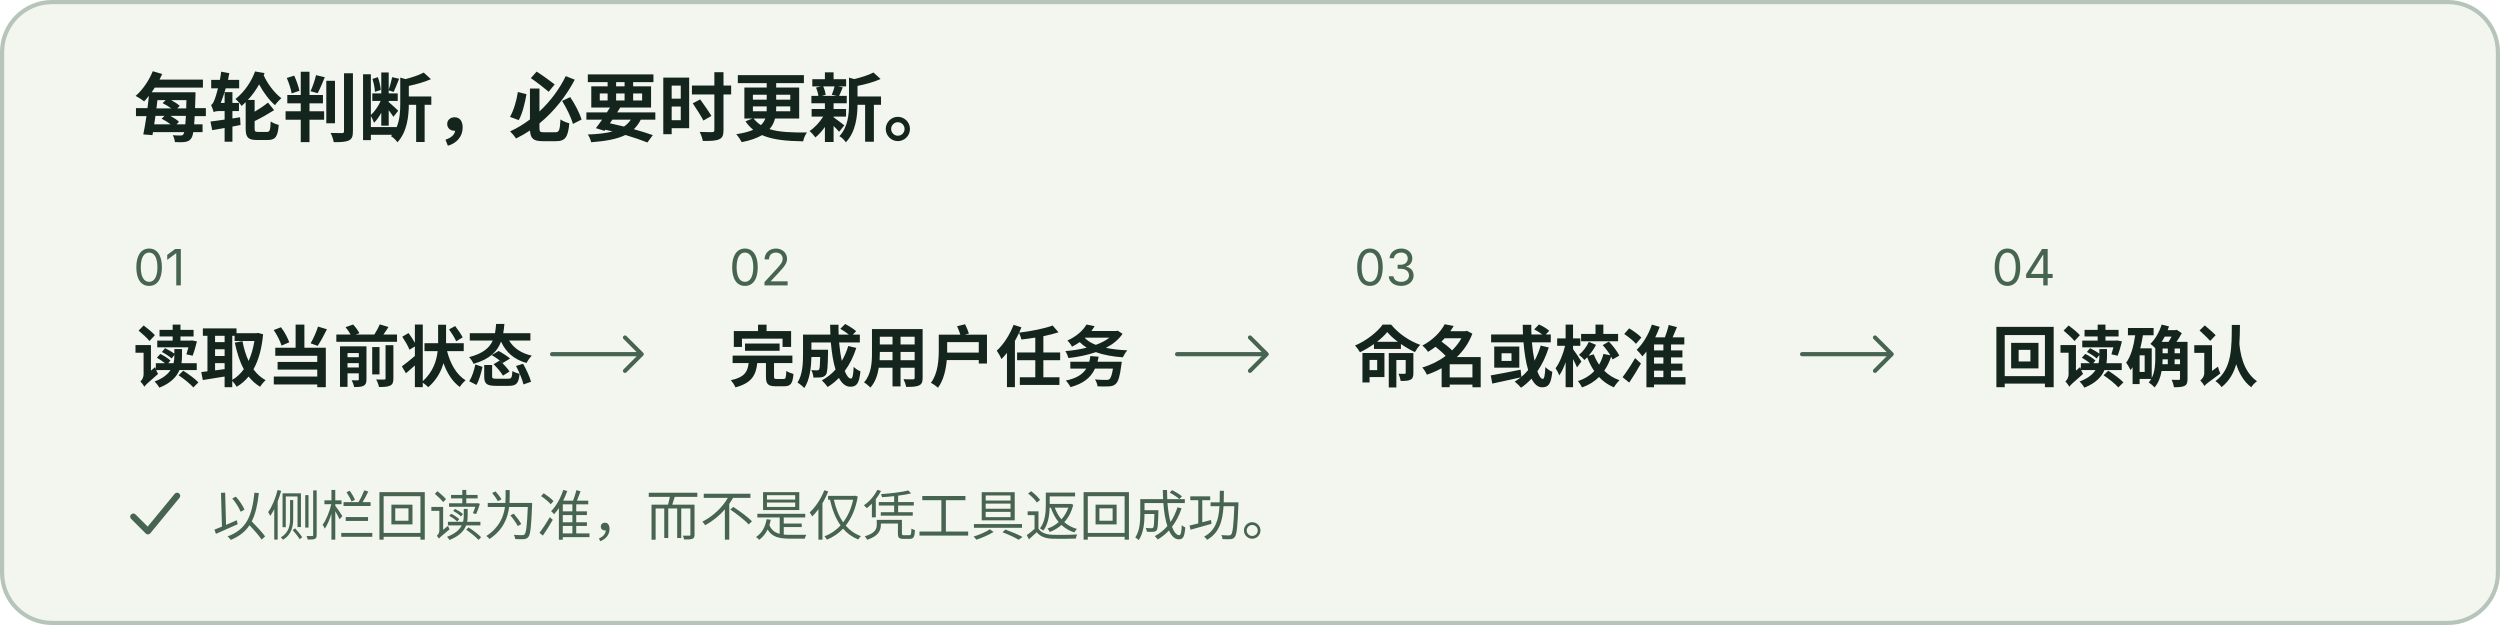
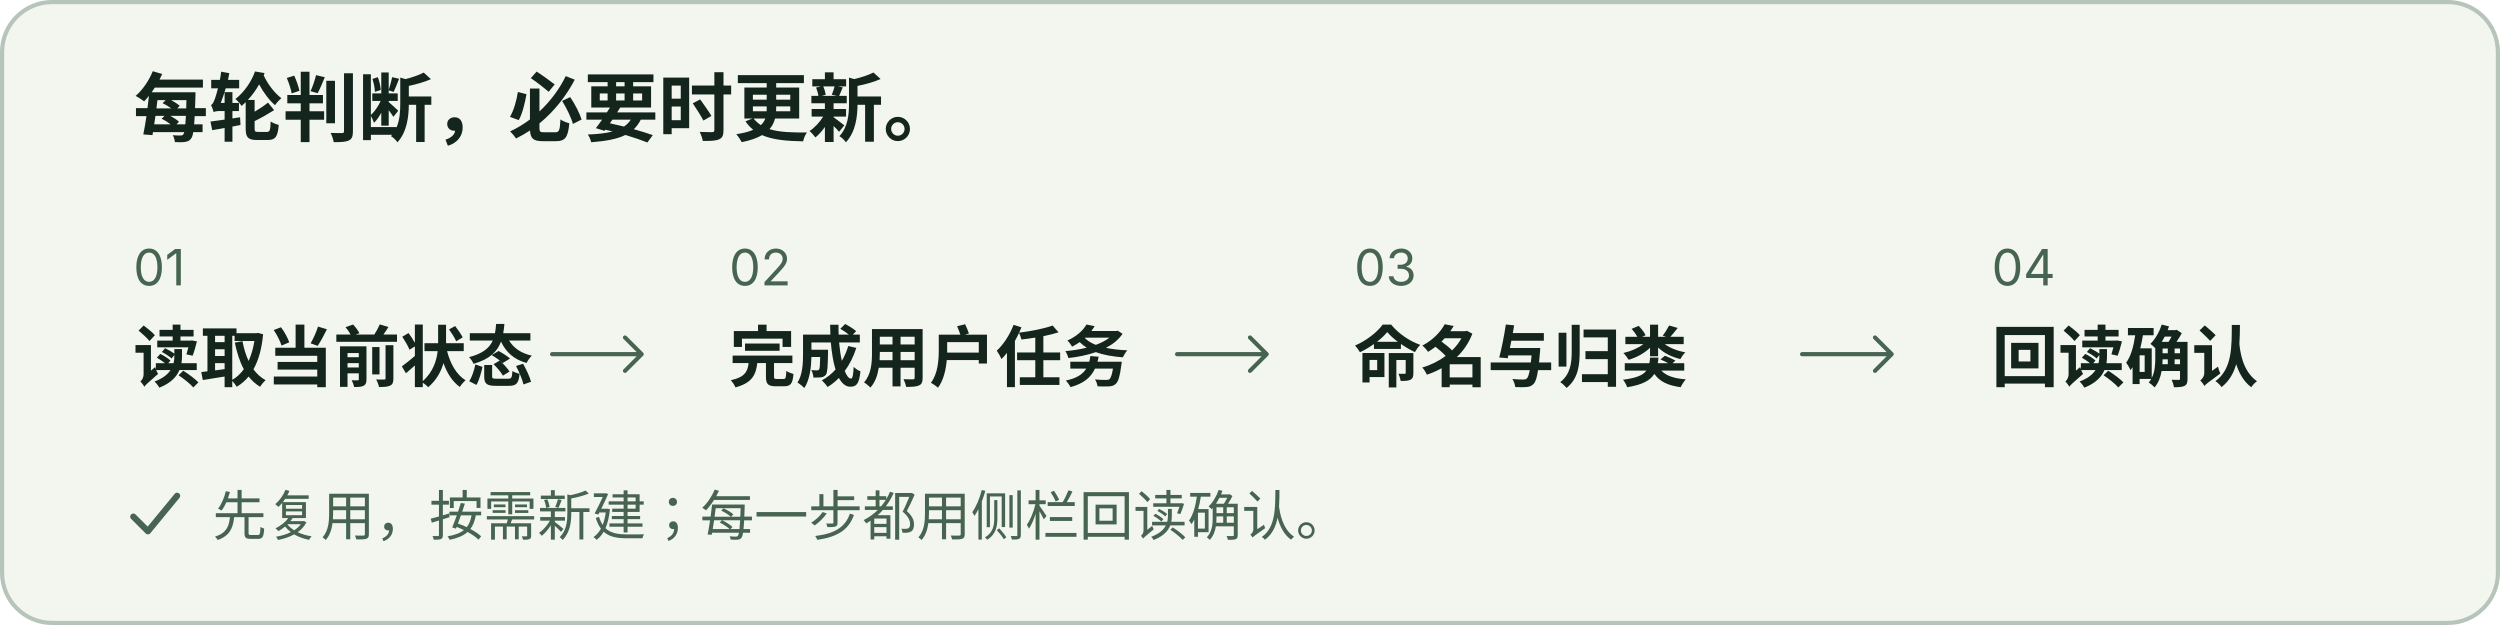
<svg xmlns="http://www.w3.org/2000/svg" width="1200" height="300" viewBox="0 0 1200 300" role="img" aria-labelledby="title desc">
  <rect x="1" y="1" width="1198" height="298" rx="24" fill="#F3F6EF" stroke="#B6C4BA" stroke-width="2" />
  <g font-family="-apple-system, BlinkMacSystemFont, Segoe UI, PingFang SC, sans-serif">
    <text x="64" y="65" font-size="36" font-weight="600" fill="#14251E">每轮判断，必要时更新。</text>
    <g id="steps" fill="#14251E">
      <text x="64" y="137" font-size="24" fill="#476450">01</text>
      <text x="64" y="183" font-size="32" font-weight="550">读取当前状态</text>
      <text x="350" y="137" font-size="24" fill="#476450">02</text>
      <text x="350" y="183" font-size="32" font-weight="550">完成用户任务</text>
      <text x="650" y="137" font-size="24" fill="#476450">03</text>
-       <text x="650" y="183" font-size="32" font-weight="550">命名或校准</text>
+       <text x="650" y="183" font-size="32" font-weight="550">命名与归类</text>
      <text x="956" y="137" font-size="24" fill="#476450">04</text>
      <text x="956" y="183" font-size="32" font-weight="550">回读确认</text>
    </g>
    <g id="connections" fill="none" stroke="#476450" stroke-width="2" stroke-linecap="round" stroke-linejoin="round">
      <path d="M265 170h43m-8-8 8 8-8 8" />
      <path d="M565 170h43m-8-8 8 8-8 8" />
      <path d="M865 170h43m-8-8 8 8-8 8" />
    </g>
    <path d="m64 248 7 7 14-17" fill="none" stroke="#476450" stroke-width="3" stroke-linecap="round" stroke-linejoin="round" />
-     <text x="102" y="257" font-size="26" fill="#476450">以侧栏回读为准，而不是仅凭工具返回成功。</text>
+     <text x="102" y="257" font-size="26" fill="#476450">先复用，按需新建；每一步都用侧栏回读确认。</text>
  </g>
</svg>
